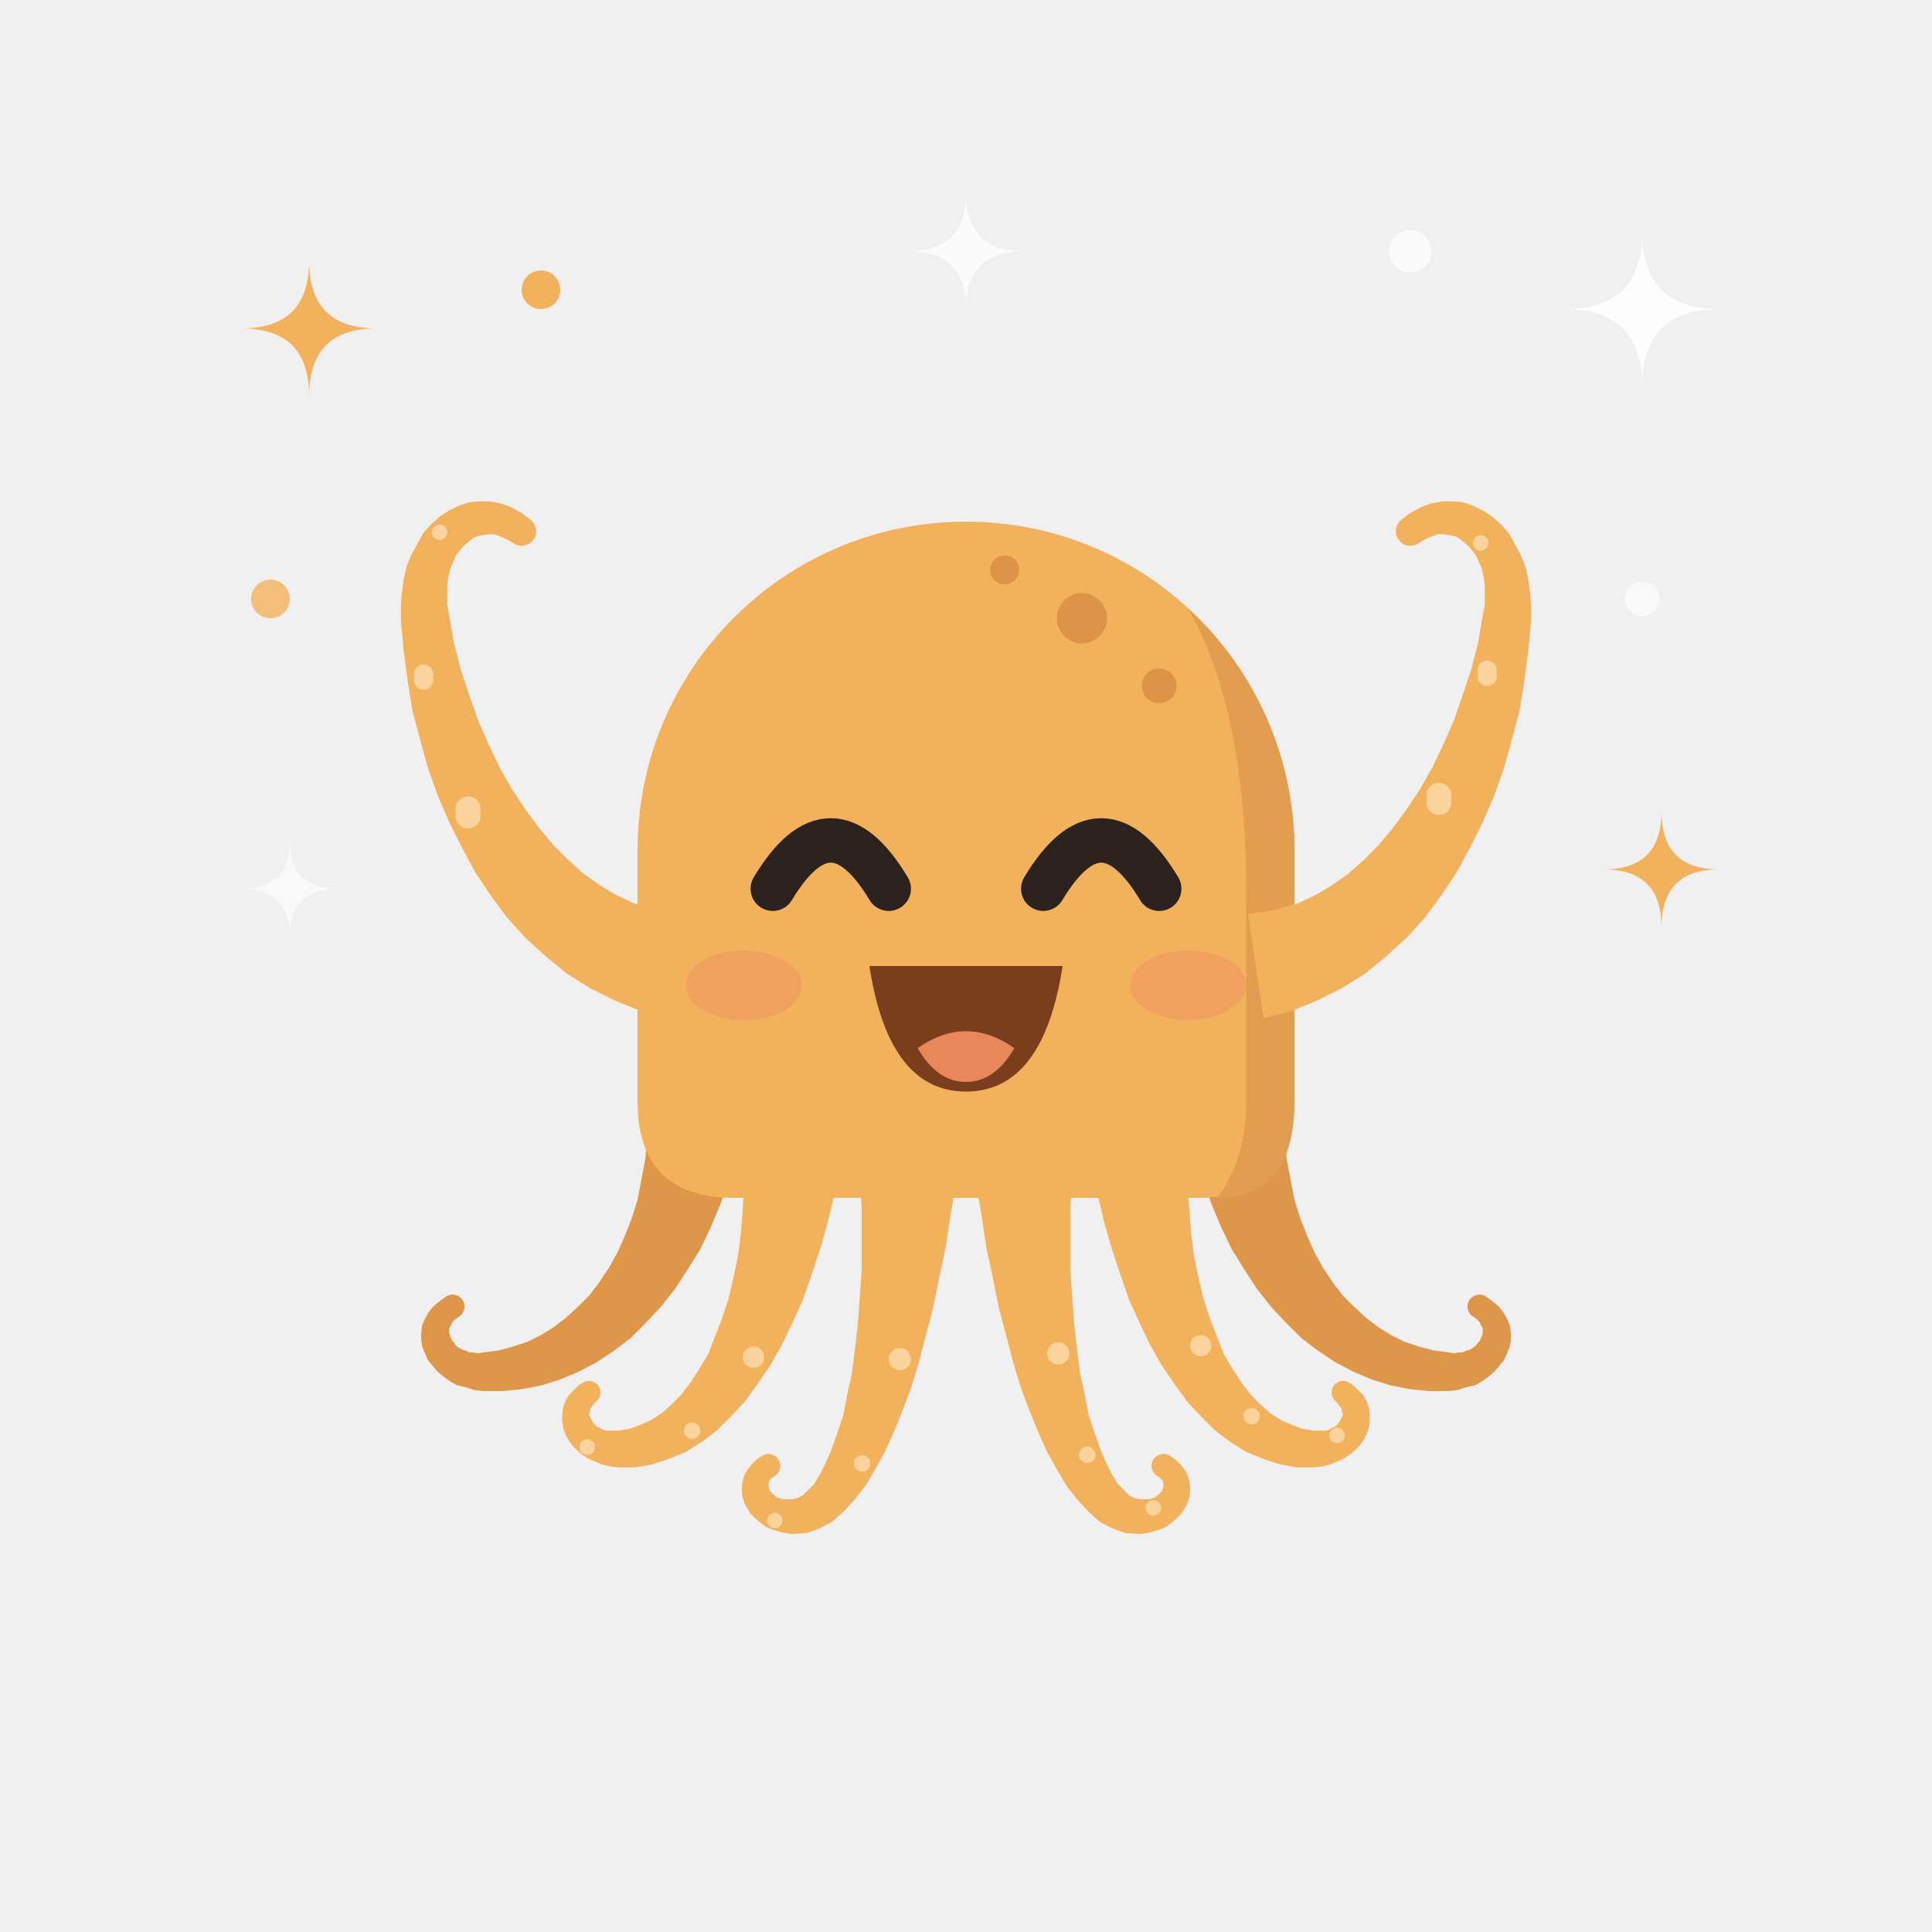
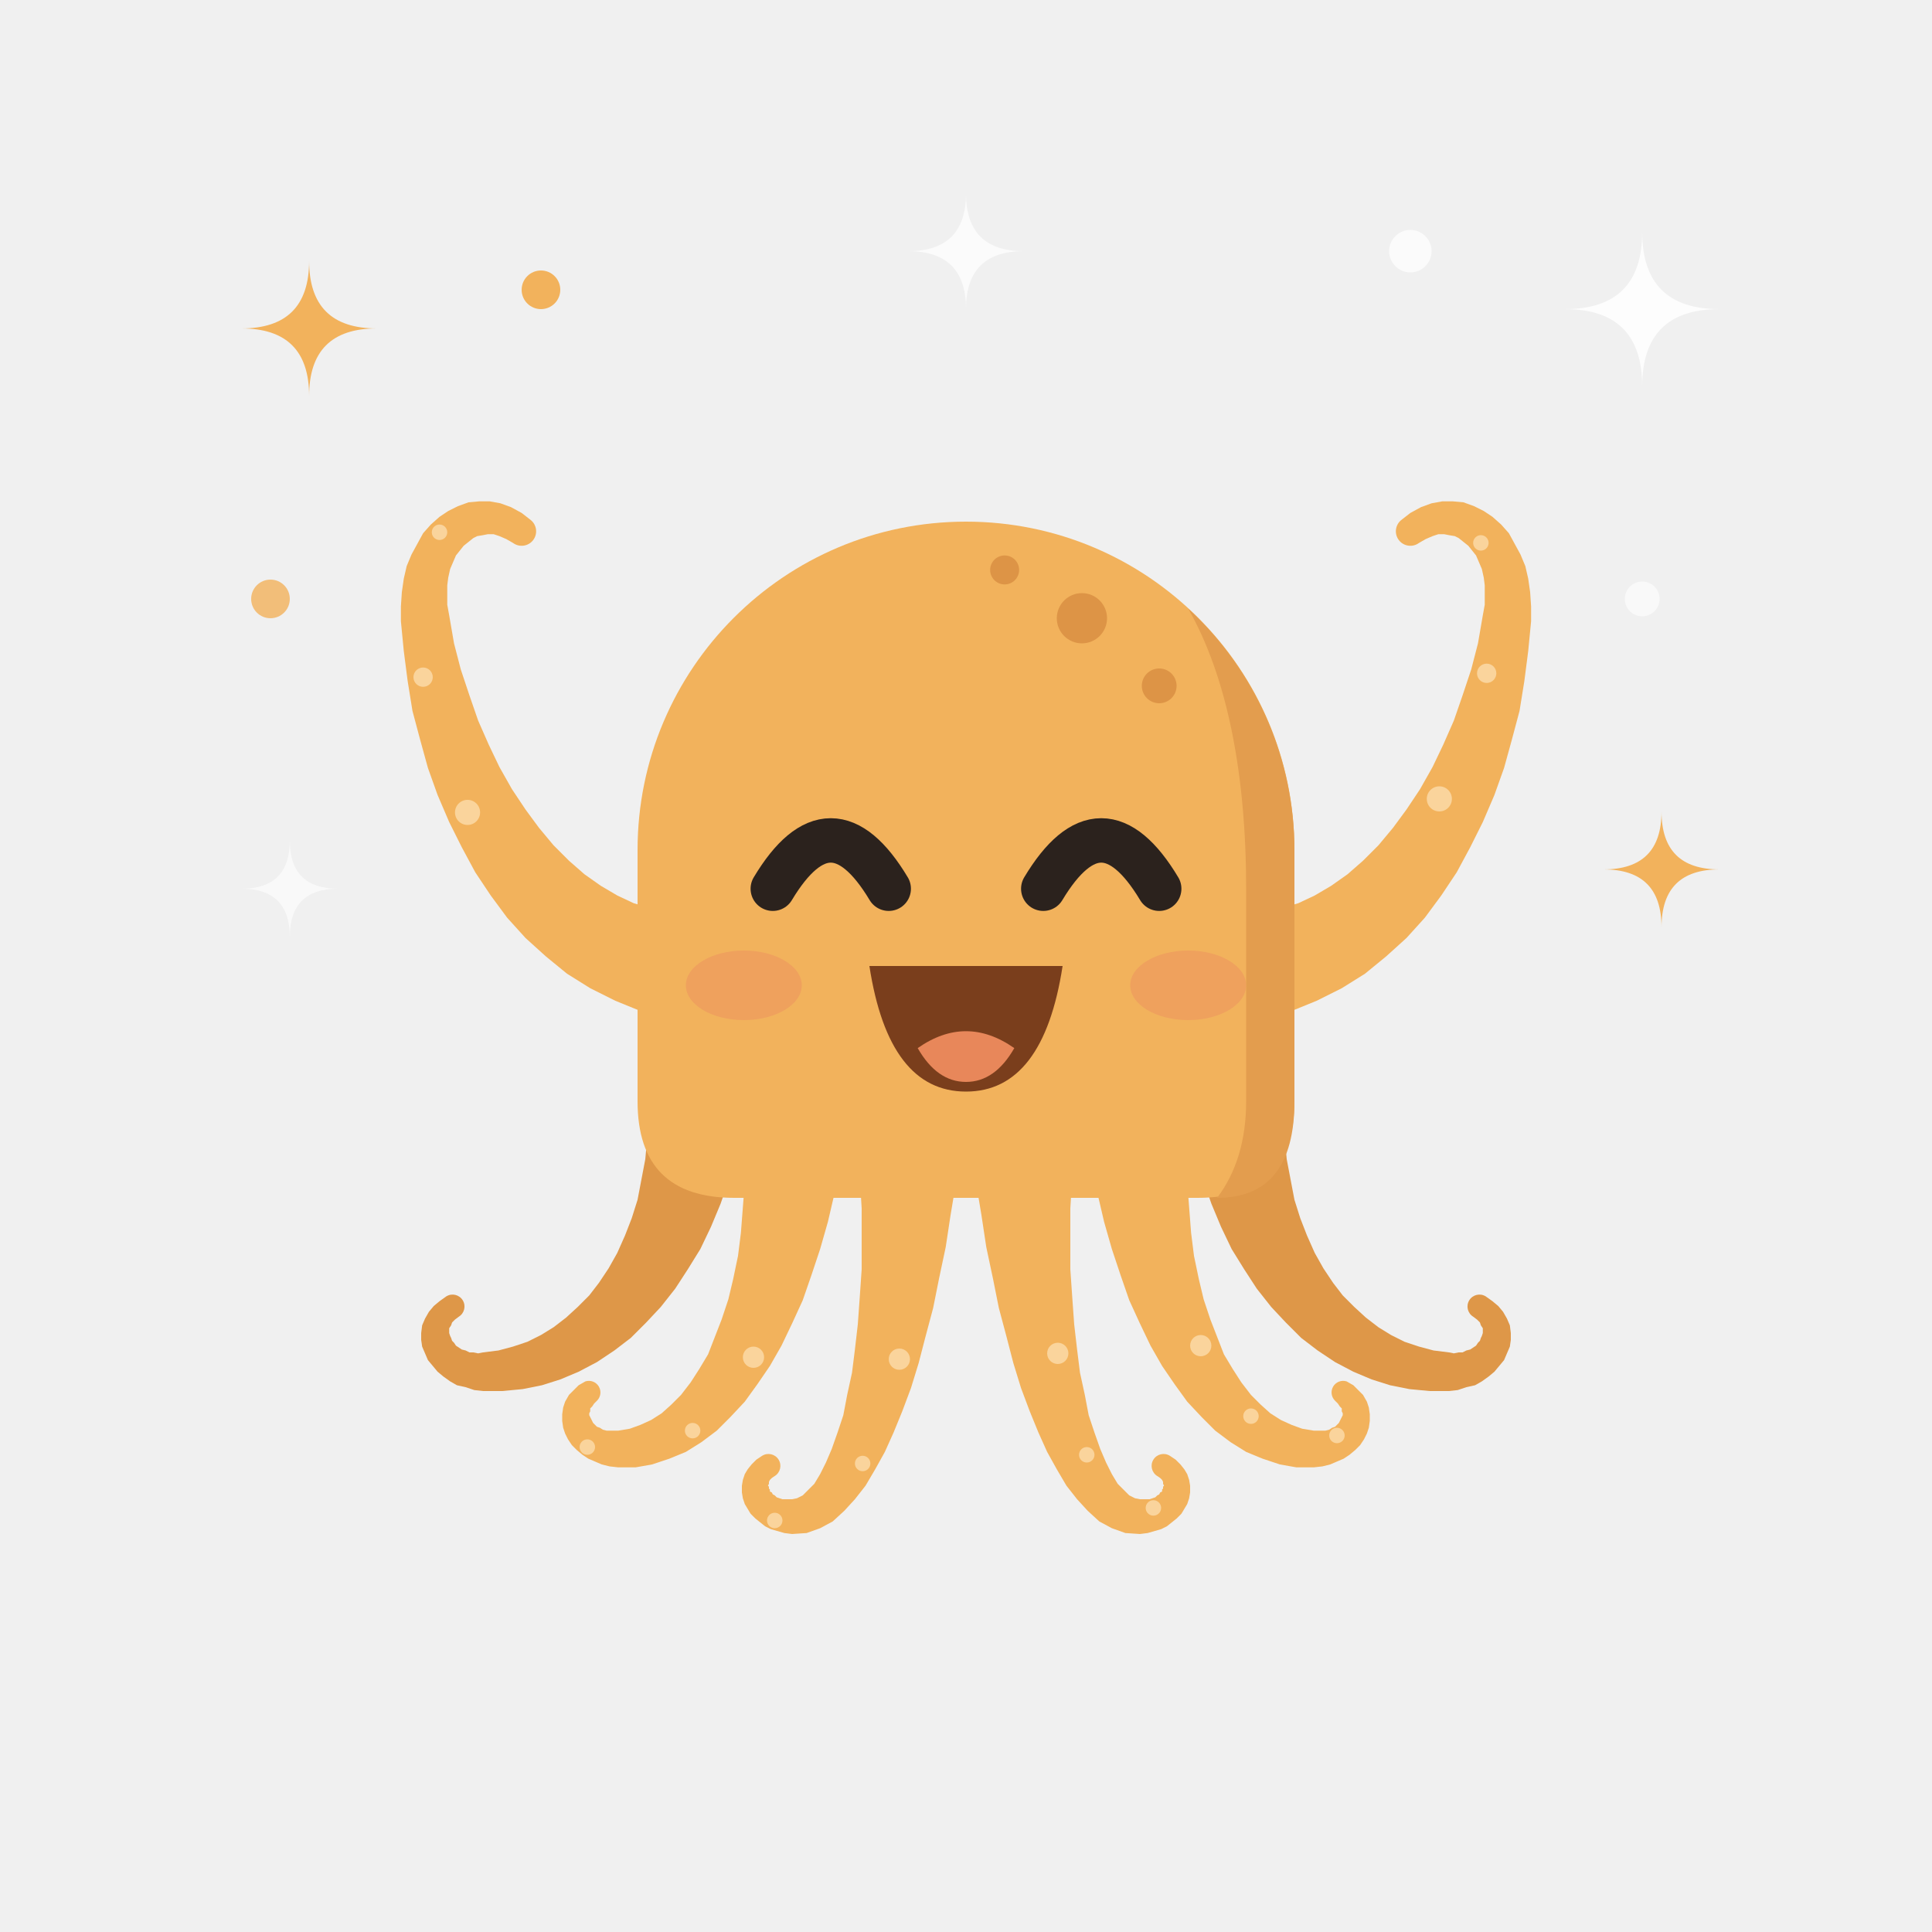
<svg xmlns="http://www.w3.org/2000/svg" viewBox="0 0 200 200" width="512" height="512" role="img" aria-label="Otto comemorando com dois tentáculos para cima">
  <path d="M32 27Q32 34 39 34Q32 34 32 41Q32 34 25 34Q32 34 32 27Z" fill="#F2B25C" />
  <path d="M170 24Q170 32 178 32Q170 32 170 40Q170 32 162 32Q170 32 170 24Z" fill="#FFFFFF" fill-opacity="0.85" />
  <path d="M30 87Q30 92 35 92Q30 92 30 97Q30 92 25 92Q30 92 30 87Z" fill="#FFFFFF" fill-opacity="0.6" />
  <path d="M172 84Q172 90 178 90Q172 90 172 96Q172 90 166 90Q172 90 172 84Z" fill="#F2B25C" />
  <path d="M100 20Q100 26 106 26Q100 26 100 32Q100 26 94 26Q100 26 100 20Z" fill="#FFFFFF" fill-opacity="0.7" />
  <path d="M54 30a2 2 0 1 0 4 0a2 2 0 1 0 -4 0Z" fill="#F2B25C" />
  <path d="M143.8 26a2.2 2.2 0 1 0 4.4 0a2.2 2.2 0 1 0 -4.4 0Z" fill="#FFFFFF" fill-opacity="0.7" />
  <path d="M168.2 62a1.8 1.8 0 1 0 3.6 0a1.8 1.8 0 1 0 -3.6 0Z" fill="#FFFFFF" fill-opacity="0.6" />
  <path d="M26 62a2 2 0 1 0 4 0a2 2 0 1 0 -4 0Z" fill="#F2B25C" fill-opacity="0.8" />
  <path d="M67 115.4L67 117.8L66.8 120L66.4 122.1L66 124.2L65.4 126.1L64.7 127.9L63.9 129.7L63 131.3L62 132.8L61 134.1L59.8 135.3L58.6 136.4L57.3 137.4L56 138.2L54.6 138.9L53.1 139.4L51.6 139.8L50 140L49.5 140.1L49 140L48.6 140L48.2 139.8L47.8 139.7L47.5 139.5L47.2 139.3L47 139L46.8 138.8L46.7 138.5L46.6 138.3L46.5 138L46.5 137.8L46.5 137.5L46.7 137.2L46.8 136.9L47.1 136.6L47.5 136.3A1.2 1.2 0 0 0 46.2 134.2L45.5 134.7L44.9 135.2L44.4 135.8L44 136.5L43.7 137.2L43.6 138L43.6 138.7L43.7 139.4L44 140.1L44.3 140.8L44.8 141.4L45.3 142L45.9 142.5L46.6 143L47.3 143.4L48.2 143.6L49.1 143.9L50 144L52 144L54.1 143.8L56.1 143.4L58 142.8L59.9 142L61.8 141L63.6 139.8L65.3 138.5L66.9 136.9L68.4 135.3L69.9 133.4L71.2 131.4L72.5 129.3L73.6 127L74.6 124.6L75.5 122L76.3 119.3L77 116.6ZM123 116.6L123.7 119.3L124.5 122L125.4 124.6L126.4 127L127.5 129.3L128.8 131.4L130.1 133.4L131.6 135.3L133.1 136.9L134.7 138.5L136.4 139.8L138.2 141L140.1 142L142 142.8L143.9 143.4L145.9 143.8L148 144L150 144L150.9 143.9L151.8 143.6L152.7 143.4L153.4 143L154.1 142.5L154.7 142L155.2 141.4L155.7 140.8L156 140.1L156.3 139.4L156.4 138.7L156.4 138L156.3 137.2L156 136.5L155.6 135.8L155.1 135.2L154.5 134.7L153.8 134.2A1.2 1.2 0 0 0 152.5 136.3L152.9 136.6L153.2 136.9L153.3 137.2L153.5 137.5L153.5 137.8L153.5 138L153.4 138.3L153.3 138.5L153.2 138.8L153 139L152.8 139.3L152.5 139.5L152.2 139.7L151.8 139.8L151.4 140L151 140L150.5 140.1L150 140L148.4 139.8L146.9 139.4L145.4 138.9L144 138.2L142.7 137.4L141.4 136.4L140.2 135.3L139 134.1L138 132.8L137 131.3L136.1 129.7L135.3 127.9L134.6 126.1L134 124.2L133.6 122.1L133.2 120L133 117.8L133 115.4Z" fill="#DE9748" />
  <path d="M77 119.6L77.1 122.4L76.9 125L76.7 127.6L76.4 130L75.9 132.4L75.4 134.5L74.7 136.6L74 138.4L73.3 140.2L72.4 141.7L71.5 143.1L70.5 144.4L69.5 145.4L68.5 146.3L67.4 147L66.3 147.5L65.2 147.9L64 148.1L63.6 148.1L63.1 148.1L62.8 148.1L62.4 148L62.1 147.8L61.8 147.7L61.6 147.5L61.4 147.3L61.3 147.1L61.2 146.9L61.1 146.7L61 146.5L61 146.3L61.1 146.1L61.1 145.8L61.3 145.6L61.5 145.3L61.8 145A1.2 1.2 0 0 0 60.6 143L59.9 143.4L59.4 143.9L58.9 144.4L58.5 145.1L58.3 145.7L58.2 146.4L58.2 147.1L58.3 147.8L58.5 148.4L58.8 149L59.2 149.6L59.7 150.1L60.3 150.6L60.9 151L61.6 151.3L62.3 151.6L63.1 151.8L64 151.9L65.8 151.9L67.5 151.6L69.3 151L71 150.3L72.6 149.3L74.2 148.1L75.6 146.7L77.1 145.1L78.4 143.3L79.7 141.4L80.9 139.3L82 137L83.1 134.6L84 132L84.9 129.3L85.7 126.5L86.4 123.5L87 120.4ZM89 121.8L89.2 125.1L89.2 128.3L89.2 131.4L89 134.3L88.8 137.1L88.5 139.7L88.2 142.1L87.7 144.4L87.3 146.5L86.7 148.3L86.1 150L85.5 151.4L84.9 152.6L84.3 153.6L83.6 154.3L83.1 154.8L82.5 155.1L82 155.2L81.6 155.2L81.3 155.2L81 155.2L80.7 155.1L80.4 155L80.2 154.8L80 154.7L79.9 154.5L79.7 154.4L79.7 154.2L79.6 154.1L79.6 153.9L79.5 153.8L79.6 153.6L79.6 153.4L79.7 153.2L79.9 153L80.2 152.8A1.2 1.2 0 0 0 78.9 150.7L78.3 151.1L77.8 151.6L77.4 152.1L77.1 152.6L76.9 153.2L76.8 153.8L76.8 154.5L76.9 155.1L77.1 155.7L77.4 156.2L77.7 156.7L78.2 157.2L78.7 157.6L79.2 158L79.8 158.3L80.5 158.5L81.2 158.7L82 158.8L83.5 158.7L84.9 158.2L86.2 157.5L87.4 156.4L88.5 155.2L89.6 153.8L90.6 152.1L91.6 150.3L92.5 148.3L93.4 146.1L94.3 143.7L95.1 141.1L95.8 138.4L96.6 135.4L97.2 132.4L97.9 129.1L98.4 125.8L99 122.2ZM101 122.2L101.6 125.8L102.1 129.1L102.8 132.4L103.4 135.4L104.2 138.4L104.9 141.1L105.7 143.7L106.6 146.1L107.5 148.3L108.4 150.3L109.4 152.1L110.4 153.8L111.5 155.2L112.6 156.4L113.8 157.5L115.1 158.2L116.5 158.7L118 158.8L118.8 158.7L119.5 158.5L120.2 158.3L120.8 158L121.3 157.6L121.8 157.2L122.3 156.7L122.6 156.2L122.9 155.7L123.1 155.1L123.2 154.5L123.2 153.8L123.1 153.2L122.9 152.6L122.6 152.1L122.2 151.6L121.7 151.1L121.1 150.7A1.2 1.2 0 0 0 119.8 152.8L120.1 153L120.3 153.2L120.4 153.4L120.4 153.6L120.5 153.8L120.4 153.9L120.4 154.1L120.3 154.2L120.3 154.4L120.1 154.5L120 154.7L119.8 154.8L119.6 155L119.3 155.1L119 155.2L118.7 155.2L118.4 155.2L118 155.2L117.5 155.1L116.9 154.8L116.4 154.3L115.7 153.6L115.1 152.6L114.5 151.4L113.9 150L113.3 148.3L112.7 146.5L112.3 144.4L111.8 142.1L111.5 139.7L111.2 137.1L111 134.3L110.8 131.4L110.8 128.3L110.8 125.1L111 121.8ZM113 120.4L113.6 123.5L114.3 126.5L115.1 129.3L116 132L116.9 134.6L118 137L119.1 139.3L120.3 141.4L121.6 143.3L122.9 145.1L124.4 146.7L125.8 148.1L127.4 149.3L129 150.3L130.7 151L132.5 151.6L134.2 151.9L136 151.9L136.9 151.8L137.7 151.6L138.4 151.3L139.1 151L139.7 150.6L140.3 150.1L140.8 149.6L141.2 149L141.5 148.4L141.7 147.8L141.8 147.1L141.8 146.4L141.7 145.7L141.5 145.1L141.1 144.4L140.6 143.9L140.1 143.4L139.4 143A1.2 1.2 0 0 0 138.2 145L138.5 145.3L138.7 145.6L138.9 145.8L138.9 146.1L139 146.3L139 146.5L138.9 146.7L138.8 146.9L138.7 147.1L138.6 147.3L138.4 147.5L138.2 147.7L137.9 147.8L137.6 148L137.2 148.1L136.9 148.1L136.4 148.1L136 148.1L134.8 147.9L133.7 147.5L132.6 147L131.5 146.3L130.5 145.4L129.5 144.4L128.5 143.1L127.6 141.7L126.7 140.2L126 138.4L125.3 136.6L124.6 134.5L124.1 132.4L123.6 130L123.3 127.6L123.1 125L122.9 122.4L123 119.6Z" fill="#F2B25C" />
-   <path d="M76.9 140.5a1.1 1.1 0 1 0 2.2 0a1.1 1.1 0 1 0 -2.2 0M70.8 148.1a0.8 0.8 0 1 0 1.7 0a0.8 0.8 0 1 0 -1.7 0M60 149.8a0.8 0.8 0 1 0 1.6 0a0.8 0.8 0 1 0 -1.6 0M92 140.7a1.1 1.1 0 1 0 2.3 0a1.1 1.1 0 1 0 -2.3 0M88.4 151.5a0.8 0.8 0 1 0 1.7 0a0.8 0.8 0 1 0 -1.7 0M79.4 157.4a0.8 0.8 0 1 0 1.6 0a0.8 0.8 0 1 0 -1.6 0M108.4 140.1a1.1 1.1 0 1 0 2.3 0a1.1 1.1 0 1 0 -2.3 0M111.7 150.6a0.8 0.8 0 1 0 1.7 0a0.8 0.8 0 1 0 -1.7 0M118.6 156.1a0.8 0.8 0 1 0 1.6 0a0.8 0.8 0 1 0 -1.6 0M123.2 139.3a1.1 1.1 0 1 0 2.2 0a1.1 1.1 0 1 0 -2.2 0M128.7 146.6a0.8 0.8 0 1 0 1.7 0a0.8 0.8 0 1 0 -1.7 0M137.6 148.6a0.8 0.8 0 1 0 1.6 0a0.8 0.8 0 1 0 -1.6 0" fill="#FAD49C" />
+   <path d="M76.9 140.5a1.1 1.1 0 1 0 2.2 0a1.1 1.1 0 1 0 -2.2 0M70.9 148.1a0.8 0.8 0 1 0 1.6 0a0.8 0.8 0 1 0 -1.6 0M60 149.8a0.8 0.8 0 1 0 1.6 0a0.8 0.8 0 1 0 -1.6 0M92 140.7a1.1 1.1 0 1 0 2.2 0a1.1 1.1 0 1 0 -2.2 0M88.5 151.5a0.8 0.8 0 1 0 1.6 0a0.8 0.8 0 1 0 -1.6 0M79.4 157.4a0.8 0.8 0 1 0 1.6 0a0.8 0.8 0 1 0 -1.6 0M108.4 140.1a1.1 1.1 0 1 0 2.2 0a1.1 1.1 0 1 0 -2.2 0M111.7 150.6a0.8 0.8 0 1 0 1.6 0a0.8 0.8 0 1 0 -1.6 0M118.6 156.1a0.8 0.8 0 1 0 1.6 0a0.8 0.8 0 1 0 -1.6 0M123.2 139.3a1.1 1.1 0 1 0 2.2 0a1.1 1.1 0 1 0 -2.2 0M128.7 146.6a0.8 0.8 0 1 0 1.6 0a0.8 0.8 0 1 0 -1.6 0M137.6 148.6a0.8 0.8 0 1 0 1.6 0a0.8 0.8 0 1 0 -1.6 0" fill="#FAD49C" />
+   <path d="M70.8 94.6L69 94.4L67.3 94L65.6 93.5L63.9 92.7L62.2 91.7L60.5 90.5L58.9 89.1L57.3 87.5L55.8 85.7L54.4 83.8L53 81.7L51.7 79.4L50.6 77.1L49.5 74.6L48.6 72L47.7 69.3L47 66.6L46.5 63.7L46.3 62.6L46.3 61.6L46.3 60.6L46.4 59.8L46.6 58.9L46.9 58.2L47.2 57.5L47.6 57L48 56.5L48.5 56.1L49 55.7L49.4 55.5L50 55.4L50.5 55.3L51.1 55.3L51.7 55.5L52.4 55.8L53.1 56.2A1.5 1.5 0 0 0 54.9 53.8L54 53.1L52.9 52.5L51.8 52.1L50.7 51.9L49.6 51.9L48.5 52L47.4 52.4L46.4 52.9L45.5 53.5L44.6 54.3L43.8 55.2L43.2 56.3L42.6 57.4L42.1 58.6L41.8 59.9L41.6 61.3L41.5 62.8L41.5 64.3L41.8 67.4L42.2 70.5L42.7 73.6L43.5 76.6L44.3 79.5L45.3 82.3L46.5 85.1L47.8 87.7L49.2 90.3L50.8 92.7L52.5 95L54.4 97.1L56.5 99L58.7 100.8L61.1 102.3L63.7 103.6L66.4 104.7L69.2 105.4ZM130.8 105.4L133.6 104.7L136.3 103.6L138.9 102.3L141.3 100.8L143.5 99L145.6 97.1L147.5 95L149.2 92.7L150.8 90.3L152.2 87.7L153.5 85.1L154.7 82.3L155.7 79.5L156.5 76.6L157.3 73.6L157.8 70.5L158.2 67.4L158.5 64.3L158.5 62.8L158.4 61.3L158.2 59.9L157.9 58.6L157.4 57.4L156.8 56.3L156.2 55.2L155.4 54.3L154.5 53.5L153.6 52.9L152.6 52.4L151.5 52L150.4 51.9L149.3 51.9L148.2 52.1L147.1 52.5L146 53.1L145.1 53.8A1.5 1.5 0 0 0 146.9 56.2L147.6 55.8L148.3 55.5L148.9 55.3L149.5 55.3L150 55.4L150.6 55.5L151 55.7L151.5 56.1L152 56.5L152.4 57L152.8 57.5L153.1 58.2L153.4 58.9L153.6 59.8L153.7 60.6L153.7 61.6L153.7 62.6L153.5 63.7L153 66.6L152.3 69.3L151.4 72L150.5 74.6L149.4 77.1L148.3 79.4L147 81.7L145.6 83.8L144.2 85.7L142.7 87.5L141.1 89.1L139.5 90.5L137.8 91.7L136.1 92.7L134.4 93.5L132.7 94L131 94.4L129.2 94.6Z" fill="#F2B25C" />
+   <path d="M47.1 84.1a1.3 1.3 0 1 0 2.6 0a1.3 1.3 0 1 0 -2.6 0M42.8 70.1a1 1 0 1 0 2 0a1 1 0 1 0 -2 0M44.7 55.1a0.8 0.8 0 1 0 1.6 0a0.8 0.8 0 1 0 -1.6 0M147.7 82.7a1.3 1.3 0 1 0 2.6 0a1.3 1.3 0 1 0 -2.6 0M152.9 69.7a1 1 0 1 0 2 0a1 1 0 1 0 -2 0M152.5 56.2a0.8 0.8 0 1 0 1.6 0a0.8 0.8 0 1 0 -1.6 0" fill="#FAD49C" />
  <path d="M66 88A34 34 0 0 1 134 88V114Q134 124 124 124H76Q66 124 66 114Z" fill="#F2B25C" />
  <path d="M123 63A34 34 0 0 1 134 88V114Q134 124 126 124Q129 120 129 114V92C129 80 127 70 123 63Z" fill="#E39D4E" />
  <path d="M109.4 64a2.6 2.6 0 1 0 5.2 0a2.6 2.6 0 1 0 -5.2 0ZM118.2 71a1.8 1.8 0 1 0 3.6 0a1.8 1.8 0 1 0 -3.6 0ZM102.5 59a1.5 1.5 0 1 0 3 0a1.5 1.5 0 1 0 -3 0Z" fill="#DD9446" />
  <path d="M80 92Q86 82 92 92" fill="none" stroke="#2B221D" stroke-width="4.6" stroke-linecap="round" stroke-linejoin="round" />
  <path d="M108 92Q114 82 120 92" fill="none" stroke="#2B221D" stroke-width="4.6" stroke-linecap="round" stroke-linejoin="round" />
  <ellipse cx="77" cy="102" rx="6" ry="3.6" fill="#EC8F5E" opacity="0.5" />
  <ellipse cx="123" cy="102" rx="6" ry="3.6" fill="#EC8F5E" opacity="0.5" />
  <path d="M90 100H110Q108 113 100 113Q92 113 90 100Z" fill="#7A3E1C" />
  <path d="M95 108.5Q100 105 105 108.5Q103 112 100 112Q97 112 95 108.5Z" fill="#E8875A" />
-   <path d="M70.8 94.6L69 94.4L67.3 94L65.6 93.5L63.9 92.7L62.2 91.7L60.5 90.5L58.9 89.1L57.3 87.5L55.8 85.7L54.4 83.8L53 81.7L51.7 79.4L50.6 77.1L49.5 74.6L48.6 72L47.7 69.3L47 66.6L46.5 63.7L46.3 62.6L46.3 61.6L46.3 60.6L46.4 59.8L46.6 58.9L46.9 58.2L47.2 57.5L47.6 57L48 56.5L48.5 56.1L49 55.7L49.4 55.5L50 55.4L50.5 55.3L51.1 55.3L51.7 55.5L52.4 55.8L53.1 56.2A1.5 1.5 0 0 0 54.9 53.8L54 53.1L52.9 52.5L51.8 52.1L50.7 51.9L49.6 51.9L48.5 52L47.4 52.4L46.4 52.9L45.5 53.5L44.6 54.3L43.8 55.2L43.2 56.3L42.6 57.4L42.1 58.6L41.8 59.9L41.6 61.3L41.5 62.8L41.5 64.3L41.8 67.4L42.2 70.5L42.7 73.6L43.5 76.6L44.3 79.5L45.3 82.3L46.5 85.1L47.8 87.7L49.2 90.3L50.8 92.7L52.5 95L54.4 97.1L56.5 99L58.7 100.8L61.1 102.3L63.7 103.6L66.4 104.7L69.2 105.4ZM130.8 105.4L133.6 104.7L136.3 103.6L138.9 102.3L141.3 100.8L143.5 99L145.6 97.1L147.5 95L149.2 92.7L150.8 90.3L152.2 87.7L153.5 85.1L154.7 82.3L155.7 79.5L156.5 76.6L157.3 73.6L157.8 70.5L158.2 67.4L158.5 64.3L158.5 62.8L158.4 61.3L158.2 59.9L157.9 58.6L157.4 57.4L156.8 56.3L156.2 55.2L155.4 54.3L154.5 53.5L153.6 52.9L152.6 52.4L151.5 52L150.4 51.9L149.3 51.9L148.2 52.1L147.1 52.5L146 53.1L145.1 53.8A1.5 1.5 0 0 0 146.9 56.2L147.6 55.8L148.3 55.5L148.9 55.3L149.5 55.3L150 55.4L150.6 55.5L151 55.7L151.5 56.1L152 56.5L152.4 57L152.8 57.5L153.1 58.2L153.4 58.9L153.6 59.8L153.7 60.6L153.7 61.6L153.7 62.6L153.5 63.7L153 66.6L152.3 69.3L151.4 72L150.5 74.6L149.4 77.1L148.3 79.4L147 81.7L145.6 83.8L144.2 85.7L142.7 87.5L141.1 89.1L139.5 90.5L137.8 91.7L136.1 92.7L134.4 93.5L132.7 94L131 94.4L129.2 94.6Z" fill="#F2B25C" />
-   <path d="M47.2 84.1a1.3 1.3 0 1 0 2.5 0a1.3 1.3 0 1 0 -2.5 0M42.9 70.1a1 1 0 1 0 1.9 0a1 1 0 1 0 -1.9 0M44.7 55.1a0.8 0.8 0 1 0 1.6 0a0.8 0.8 0 1 0 -1.6 0M147.7 82.7a1.3 1.3 0 1 0 2.5 0a1.3 1.3 0 1 0 -2.5 0M153 69.7a1 1 0 1 0 1.9 0a1 1 0 1 0 -1.9 0M152.5 56.2a0.8 0.8 0 1 0 1.6 0a0.8 0.8 0 1 0 -1.6 0" fill="#FAD49C" />
</svg>
